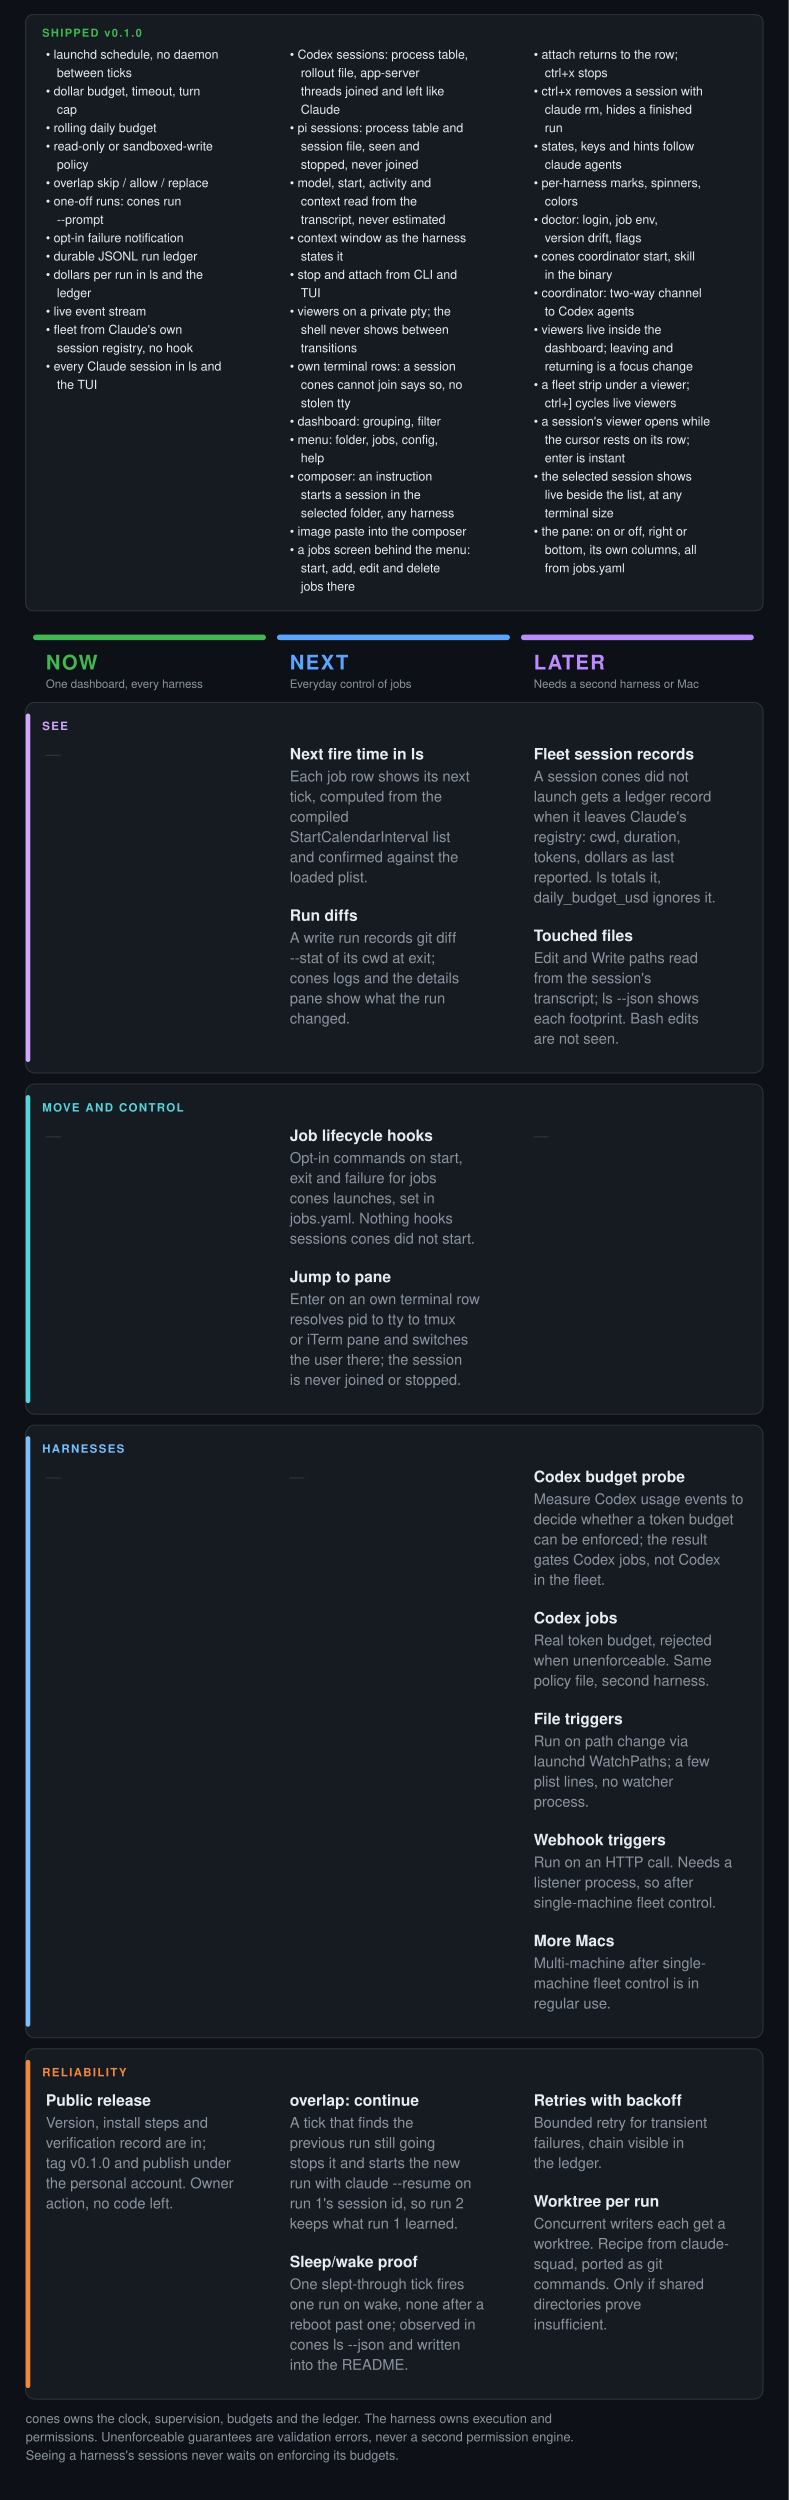
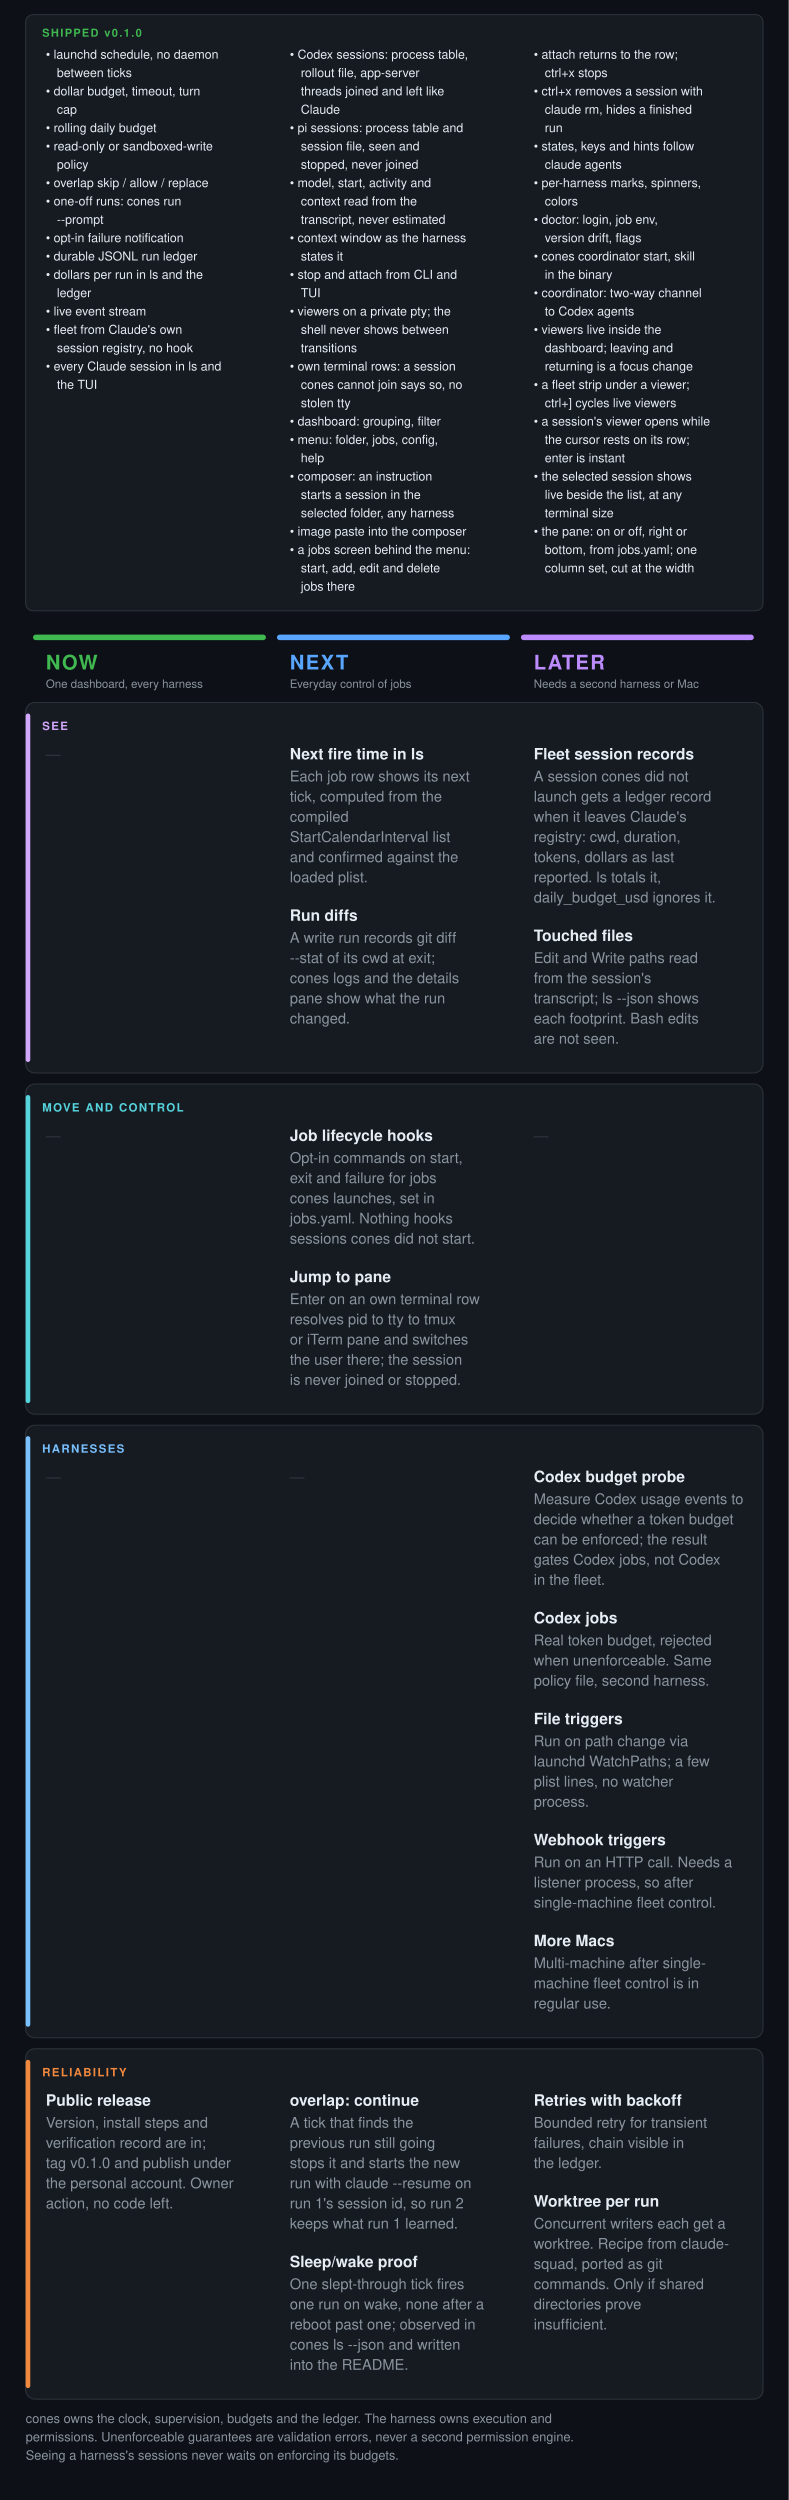
<svg xmlns="http://www.w3.org/2000/svg" width="860" height="2726" viewBox="0 0 860 2726" font-family="-apple-system,BlinkMacSystemFont,Segoe UI,Helvetica,Arial,sans-serif">
  <rect width="860" height="2726" fill="#0d1117" />
  <rect x="28" y="16" width="804" height="650" rx="8" fill="#161b22" stroke="#30363d" />
  <text x="46" y="40" font-size="12" fill="#3fb950" font-weight="700" letter-spacing="1.5">SHIPPED  v0.1.0</text>
  <text x="50" y="64" font-size="13.5" fill="#e6edf3">• launchd schedule, no daemon</text>
  <text x="62" y="84" font-size="13.5" fill="#e6edf3">between ticks</text>
  <text x="50" y="104" font-size="13.5" fill="#e6edf3">• dollar budget, timeout, turn</text>
  <text x="62" y="124" font-size="13.5" fill="#e6edf3">cap</text>
  <text x="50" y="144" font-size="13.5" fill="#e6edf3">• rolling daily budget</text>
  <text x="50" y="164" font-size="13.5" fill="#e6edf3">• read-only or sandboxed-write</text>
  <text x="62" y="184" font-size="13.5" fill="#e6edf3">policy</text>
  <text x="50" y="204" font-size="13.5" fill="#e6edf3">• overlap skip / allow / replace</text>
  <text x="50" y="224" font-size="13.5" fill="#e6edf3">• one-off runs: cones run</text>
  <text x="62" y="244" font-size="13.5" fill="#e6edf3">--prompt</text>
  <text x="50" y="264" font-size="13.5" fill="#e6edf3">• opt-in failure notification</text>
  <text x="50" y="284" font-size="13.5" fill="#e6edf3">• durable JSONL run ledger</text>
  <text x="50" y="304" font-size="13.5" fill="#e6edf3">• dollars per run in ls and the</text>
  <text x="62" y="324" font-size="13.5" fill="#e6edf3">ledger</text>
  <text x="50" y="344" font-size="13.5" fill="#e6edf3">• live event stream</text>
  <text x="50" y="364" font-size="13.5" fill="#e6edf3">• fleet from Claude's own</text>
  <text x="62" y="384" font-size="13.5" fill="#e6edf3">session registry, no hook</text>
  <text x="50" y="404" font-size="13.5" fill="#e6edf3">• every Claude session in ls and</text>
  <text x="62" y="424" font-size="13.5" fill="#e6edf3">the TUI</text>
  <text x="316" y="64" font-size="13.5" fill="#e6edf3">• Codex sessions: process table,</text>
  <text x="328" y="84" font-size="13.5" fill="#e6edf3">rollout file, app-server</text>
  <text x="328" y="104" font-size="13.5" fill="#e6edf3">threads joined and left like</text>
  <text x="328" y="124" font-size="13.5" fill="#e6edf3">Claude</text>
  <text x="316" y="144" font-size="13.5" fill="#e6edf3">• pi sessions: process table and</text>
  <text x="328" y="164" font-size="13.5" fill="#e6edf3">session file, seen and</text>
  <text x="328" y="184" font-size="13.5" fill="#e6edf3">stopped, never joined</text>
  <text x="316" y="204" font-size="13.5" fill="#e6edf3">• model, start, activity and</text>
  <text x="328" y="224" font-size="13.5" fill="#e6edf3">context read from the</text>
  <text x="328" y="244" font-size="13.5" fill="#e6edf3">transcript, never estimated</text>
  <text x="316" y="264" font-size="13.5" fill="#e6edf3">• context window as the harness</text>
  <text x="328" y="284" font-size="13.5" fill="#e6edf3">states it</text>
  <text x="316" y="304" font-size="13.5" fill="#e6edf3">• stop and attach from CLI and</text>
  <text x="328" y="324" font-size="13.5" fill="#e6edf3">TUI</text>
  <text x="316" y="344" font-size="13.5" fill="#e6edf3">• viewers on a private pty; the</text>
  <text x="328" y="364" font-size="13.5" fill="#e6edf3">shell never shows between</text>
  <text x="328" y="384" font-size="13.5" fill="#e6edf3">transitions</text>
  <text x="316" y="404" font-size="13.5" fill="#e6edf3">• own terminal rows: a session</text>
  <text x="328" y="424" font-size="13.5" fill="#e6edf3">cones cannot join says so, no</text>
  <text x="328" y="444" font-size="13.5" fill="#e6edf3">stolen tty</text>
  <text x="316" y="464" font-size="13.5" fill="#e6edf3">• dashboard: grouping, filter</text>
  <text x="316" y="484" font-size="13.5" fill="#e6edf3">• menu: folder, jobs, config,</text>
  <text x="328" y="504" font-size="13.5" fill="#e6edf3">help</text>
  <text x="316" y="524" font-size="13.5" fill="#e6edf3">• composer: an instruction</text>
  <text x="328" y="544" font-size="13.5" fill="#e6edf3">starts a session in the</text>
  <text x="328" y="564" font-size="13.5" fill="#e6edf3">selected folder, any harness</text>
  <text x="316" y="584" font-size="13.5" fill="#e6edf3">• image paste into the composer</text>
  <text x="316" y="604" font-size="13.5" fill="#e6edf3">• a jobs screen behind the menu:</text>
  <text x="328" y="624" font-size="13.5" fill="#e6edf3">start, add, edit and delete</text>
  <text x="328" y="644" font-size="13.5" fill="#e6edf3">jobs there</text>
  <text x="582" y="64" font-size="13.5" fill="#e6edf3">• attach returns to the row;</text>
  <text x="594" y="84" font-size="13.5" fill="#e6edf3">ctrl+x stops</text>
  <text x="582" y="104" font-size="13.5" fill="#e6edf3">• ctrl+x removes a session with</text>
  <text x="594" y="124" font-size="13.5" fill="#e6edf3">claude rm, hides a finished</text>
  <text x="594" y="144" font-size="13.5" fill="#e6edf3">run</text>
  <text x="582" y="164" font-size="13.5" fill="#e6edf3">• states, keys and hints follow</text>
  <text x="594" y="184" font-size="13.5" fill="#e6edf3">claude agents</text>
  <text x="582" y="204" font-size="13.5" fill="#e6edf3">• per-harness marks, spinners,</text>
  <text x="594" y="224" font-size="13.5" fill="#e6edf3">colors</text>
  <text x="582" y="244" font-size="13.5" fill="#e6edf3">• doctor: login, job env,</text>
  <text x="594" y="264" font-size="13.5" fill="#e6edf3">version drift, flags</text>
  <text x="582" y="284" font-size="13.5" fill="#e6edf3">• cones coordinator start, skill</text>
  <text x="594" y="304" font-size="13.5" fill="#e6edf3">in the binary</text>
  <text x="582" y="324" font-size="13.5" fill="#e6edf3">• coordinator: two-way channel</text>
  <text x="594" y="344" font-size="13.5" fill="#e6edf3">to Codex agents</text>
  <text x="582" y="364" font-size="13.5" fill="#e6edf3">• viewers live inside the</text>
  <text x="594" y="384" font-size="13.5" fill="#e6edf3">dashboard; leaving and</text>
  <text x="594" y="404" font-size="13.5" fill="#e6edf3">returning is a focus change</text>
  <text x="582" y="424" font-size="13.5" fill="#e6edf3">• a fleet strip under a viewer;</text>
  <text x="594" y="444" font-size="13.5" fill="#e6edf3">ctrl+] cycles live viewers</text>
  <text x="582" y="464" font-size="13.5" fill="#e6edf3">• a session's viewer opens while</text>
  <text x="594" y="484" font-size="13.5" fill="#e6edf3">the cursor rests on its row;</text>
  <text x="594" y="504" font-size="13.5" fill="#e6edf3">enter is instant</text>
  <text x="582" y="524" font-size="13.5" fill="#e6edf3">• the selected session shows</text>
  <text x="594" y="544" font-size="13.5" fill="#e6edf3">live beside the list, at any</text>
  <text x="594" y="564" font-size="13.5" fill="#e6edf3">terminal size</text>
  <text x="582" y="584" font-size="13.5" fill="#e6edf3">• the pane: on or off, right or</text>
-   <text x="594" y="604" font-size="13.5" fill="#e6edf3">bottom, its own columns, all</text>
-   <text x="594" y="624" font-size="13.5" fill="#e6edf3">from jobs.yaml</text>
+   <text x="594" y="604" font-size="13.5" fill="#e6edf3">bottom, from jobs.yaml; one</text>
+   <text x="594" y="624" font-size="13.5" fill="#e6edf3">column set, cut at the width</text>
  <rect x="36" y="692" width="254" height="6" rx="3" fill="#3fb950" />
  <text x="50" y="730" font-size="22" fill="#3fb950" font-weight="800" letter-spacing="1.5">NOW</text>
  <text x="50" y="750" font-size="12.5" fill="#8b949e">One dashboard, every harness</text>
  <rect x="302" y="692" width="254" height="6" rx="3" fill="#58a6ff" />
  <text x="316" y="730" font-size="22" fill="#58a6ff" font-weight="800" letter-spacing="1.5">NEXT</text>
  <text x="316" y="750" font-size="12.5" fill="#8b949e">Everyday control of jobs</text>
  <rect x="568" y="692" width="254" height="6" rx="3" fill="#bc8cff" />
  <text x="582" y="730" font-size="22" fill="#bc8cff" font-weight="800" letter-spacing="1.5">LATER</text>
  <text x="582" y="750" font-size="12.5" fill="#8b949e">Needs a second harness or Mac</text>
  <rect x="28" y="766" width="804" height="404" rx="10" fill="#161b22" stroke="#30363d" />
  <rect x="28" y="778" width="5" height="380" rx="2.5" fill="#d2a8ff" />
  <text x="46" y="796" font-size="12.5" fill="#d2a8ff" font-weight="700" letter-spacing="1.5">SEE</text>
  <text x="50" y="828" font-size="16" fill="#30363d">—</text>
  <text x="316" y="828" font-size="17" fill="#e6edf3" font-weight="700">Next fire time in ls</text>
  <text x="316" y="852" font-size="16" fill="#8b949e">Each job row shows its next</text>
  <text x="316" y="874" font-size="16" fill="#8b949e">tick, computed from the</text>
  <text x="316" y="896" font-size="16" fill="#8b949e">compiled</text>
  <text x="316" y="918" font-size="16" fill="#8b949e">StartCalendarInterval list</text>
  <text x="316" y="940" font-size="16" fill="#8b949e">and confirmed against the</text>
  <text x="316" y="962" font-size="16" fill="#8b949e">loaded plist.</text>
  <text x="316" y="1004" font-size="17" fill="#e6edf3" font-weight="700">Run diffs</text>
  <text x="316" y="1028" font-size="16" fill="#8b949e">A write run records git diff</text>
  <text x="316" y="1050" font-size="16" fill="#8b949e">--stat of its cwd at exit;</text>
  <text x="316" y="1072" font-size="16" fill="#8b949e">cones logs and the details</text>
  <text x="316" y="1094" font-size="16" fill="#8b949e">pane show what the run</text>
  <text x="316" y="1116" font-size="16" fill="#8b949e">changed.</text>
  <text x="582" y="828" font-size="17" fill="#e6edf3" font-weight="700">Fleet session records</text>
  <text x="582" y="852" font-size="16" fill="#8b949e">A session cones did not</text>
  <text x="582" y="874" font-size="16" fill="#8b949e">launch gets a ledger record</text>
  <text x="582" y="896" font-size="16" fill="#8b949e">when it leaves Claude's</text>
  <text x="582" y="918" font-size="16" fill="#8b949e">registry: cwd, duration,</text>
  <text x="582" y="940" font-size="16" fill="#8b949e">tokens, dollars as last</text>
  <text x="582" y="962" font-size="16" fill="#8b949e">reported. ls totals it,</text>
  <text x="582" y="984" font-size="16" fill="#8b949e">daily_budget_usd ignores it.</text>
  <text x="582" y="1026" font-size="17" fill="#e6edf3" font-weight="700">Touched files</text>
  <text x="582" y="1050" font-size="16" fill="#8b949e">Edit and Write paths read</text>
  <text x="582" y="1072" font-size="16" fill="#8b949e">from the session's</text>
  <text x="582" y="1094" font-size="16" fill="#8b949e">transcript; ls --json shows</text>
  <text x="582" y="1116" font-size="16" fill="#8b949e">each footprint. Bash edits</text>
  <text x="582" y="1138" font-size="16" fill="#8b949e">are not seen.</text>
  <rect x="28" y="1182" width="804" height="360" rx="10" fill="#161b22" stroke="#30363d" />
  <rect x="28" y="1194" width="5" height="336" rx="2.5" fill="#56d4dd" />
  <text x="46" y="1212" font-size="12.5" fill="#56d4dd" font-weight="700" letter-spacing="1.5">MOVE AND CONTROL</text>
  <text x="50" y="1244" font-size="16" fill="#30363d">—</text>
  <text x="316" y="1244" font-size="17" fill="#e6edf3" font-weight="700">Job lifecycle hooks</text>
  <text x="316" y="1268" font-size="16" fill="#8b949e">Opt-in commands on start,</text>
  <text x="316" y="1290" font-size="16" fill="#8b949e">exit and failure for jobs</text>
  <text x="316" y="1312" font-size="16" fill="#8b949e">cones launches, set in</text>
  <text x="316" y="1334" font-size="16" fill="#8b949e">jobs.yaml. Nothing hooks</text>
  <text x="316" y="1356" font-size="16" fill="#8b949e">sessions cones did not start.</text>
  <text x="316" y="1398" font-size="17" fill="#e6edf3" font-weight="700">Jump to pane</text>
  <text x="316" y="1422" font-size="16" fill="#8b949e">Enter on an own terminal row</text>
  <text x="316" y="1444" font-size="16" fill="#8b949e">resolves pid to tty to tmux</text>
  <text x="316" y="1466" font-size="16" fill="#8b949e">or iTerm pane and switches</text>
  <text x="316" y="1488" font-size="16" fill="#8b949e">the user there; the session</text>
  <text x="316" y="1510" font-size="16" fill="#8b949e">is never joined or stopped.</text>
  <text x="582" y="1244" font-size="16" fill="#30363d">—</text>
  <rect x="28" y="1554" width="804" height="668" rx="10" fill="#161b22" stroke="#30363d" />
  <rect x="28" y="1566" width="5" height="644" rx="2.5" fill="#79c0ff" />
  <text x="46" y="1584" font-size="12.5" fill="#79c0ff" font-weight="700" letter-spacing="1.5">HARNESSES</text>
  <text x="50" y="1616" font-size="16" fill="#30363d">—</text>
  <text x="316" y="1616" font-size="16" fill="#30363d">—</text>
  <text x="582" y="1616" font-size="17" fill="#e6edf3" font-weight="700">Codex budget probe</text>
  <text x="582" y="1640" font-size="16" fill="#8b949e">Measure Codex usage events to</text>
  <text x="582" y="1662" font-size="16" fill="#8b949e">decide whether a token budget</text>
  <text x="582" y="1684" font-size="16" fill="#8b949e">can be enforced; the result</text>
  <text x="582" y="1706" font-size="16" fill="#8b949e">gates Codex jobs, not Codex</text>
  <text x="582" y="1728" font-size="16" fill="#8b949e">in the fleet.</text>
  <text x="582" y="1770" font-size="17" fill="#e6edf3" font-weight="700">Codex jobs</text>
  <text x="582" y="1794" font-size="16" fill="#8b949e">Real token budget, rejected</text>
  <text x="582" y="1816" font-size="16" fill="#8b949e">when unenforceable. Same</text>
  <text x="582" y="1838" font-size="16" fill="#8b949e">policy file, second harness.</text>
  <text x="582" y="1880" font-size="17" fill="#e6edf3" font-weight="700">File triggers</text>
  <text x="582" y="1904" font-size="16" fill="#8b949e">Run on path change via</text>
  <text x="582" y="1926" font-size="16" fill="#8b949e">launchd WatchPaths; a few</text>
  <text x="582" y="1948" font-size="16" fill="#8b949e">plist lines, no watcher</text>
  <text x="582" y="1970" font-size="16" fill="#8b949e">process.</text>
  <text x="582" y="2012" font-size="17" fill="#e6edf3" font-weight="700">Webhook triggers</text>
  <text x="582" y="2036" font-size="16" fill="#8b949e">Run on an HTTP call. Needs a</text>
  <text x="582" y="2058" font-size="16" fill="#8b949e">listener process, so after</text>
  <text x="582" y="2080" font-size="16" fill="#8b949e">single-machine fleet control.</text>
  <text x="582" y="2122" font-size="17" fill="#e6edf3" font-weight="700">More Macs</text>
  <text x="582" y="2146" font-size="16" fill="#8b949e">Multi-machine after single-</text>
  <text x="582" y="2168" font-size="16" fill="#8b949e">machine fleet control is in</text>
  <text x="582" y="2190" font-size="16" fill="#8b949e">regular use.</text>
  <rect x="28" y="2234" width="804" height="382" rx="10" fill="#161b22" stroke="#30363d" />
  <rect x="28" y="2246" width="5" height="358" rx="2.5" fill="#f0883e" />
  <text x="46" y="2264" font-size="12.5" fill="#f0883e" font-weight="700" letter-spacing="1.5">RELIABILITY</text>
  <text x="50" y="2296" font-size="17" fill="#e6edf3" font-weight="700">Public release</text>
  <text x="50" y="2320" font-size="16" fill="#8b949e">Version, install steps and</text>
  <text x="50" y="2342" font-size="16" fill="#8b949e">verification record are in;</text>
  <text x="50" y="2364" font-size="16" fill="#8b949e">tag v0.1.0 and publish under</text>
  <text x="50" y="2386" font-size="16" fill="#8b949e">the personal account. Owner</text>
  <text x="50" y="2408" font-size="16" fill="#8b949e">action, no code left.</text>
  <text x="316" y="2296" font-size="17" fill="#e6edf3" font-weight="700">overlap: continue</text>
  <text x="316" y="2320" font-size="16" fill="#8b949e">A tick that finds the</text>
  <text x="316" y="2342" font-size="16" fill="#8b949e">previous run still going</text>
  <text x="316" y="2364" font-size="16" fill="#8b949e">stops it and starts the new</text>
  <text x="316" y="2386" font-size="16" fill="#8b949e">run with claude --resume on</text>
  <text x="316" y="2408" font-size="16" fill="#8b949e">run 1's session id, so run 2</text>
  <text x="316" y="2430" font-size="16" fill="#8b949e">keeps what run 1 learned.</text>
  <text x="316" y="2472" font-size="17" fill="#e6edf3" font-weight="700">Sleep/wake proof</text>
  <text x="316" y="2496" font-size="16" fill="#8b949e">One slept-through tick fires</text>
  <text x="316" y="2518" font-size="16" fill="#8b949e">one run on wake, none after a</text>
  <text x="316" y="2540" font-size="16" fill="#8b949e">reboot past one; observed in</text>
  <text x="316" y="2562" font-size="16" fill="#8b949e">cones ls --json and written</text>
  <text x="316" y="2584" font-size="16" fill="#8b949e">into the README.</text>
  <text x="582" y="2296" font-size="17" fill="#e6edf3" font-weight="700">Retries with backoff</text>
  <text x="582" y="2320" font-size="16" fill="#8b949e">Bounded retry for transient</text>
  <text x="582" y="2342" font-size="16" fill="#8b949e">failures, chain visible in</text>
  <text x="582" y="2364" font-size="16" fill="#8b949e">the ledger.</text>
  <text x="582" y="2406" font-size="17" fill="#e6edf3" font-weight="700">Worktree per run</text>
  <text x="582" y="2430" font-size="16" fill="#8b949e">Concurrent writers each get a</text>
  <text x="582" y="2452" font-size="16" fill="#8b949e">worktree. Recipe from claude-</text>
  <text x="582" y="2474" font-size="16" fill="#8b949e">squad, ported as git</text>
  <text x="582" y="2496" font-size="16" fill="#8b949e">commands. Only if shared</text>
  <text x="582" y="2518" font-size="16" fill="#8b949e">directories prove</text>
  <text x="582" y="2540" font-size="16" fill="#8b949e">insufficient.</text>
  <text x="28" y="2642" font-size="14" fill="#8b949e">cones owns the clock, supervision, budgets and the ledger. The harness owns execution and</text>
  <text x="28" y="2662" font-size="14" fill="#8b949e">permissions. Unenforceable guarantees are validation errors, never a second permission engine.</text>
  <text x="28" y="2682" font-size="14" fill="#8b949e">Seeing a harness's sessions never waits on enforcing its budgets.</text>
</svg>
